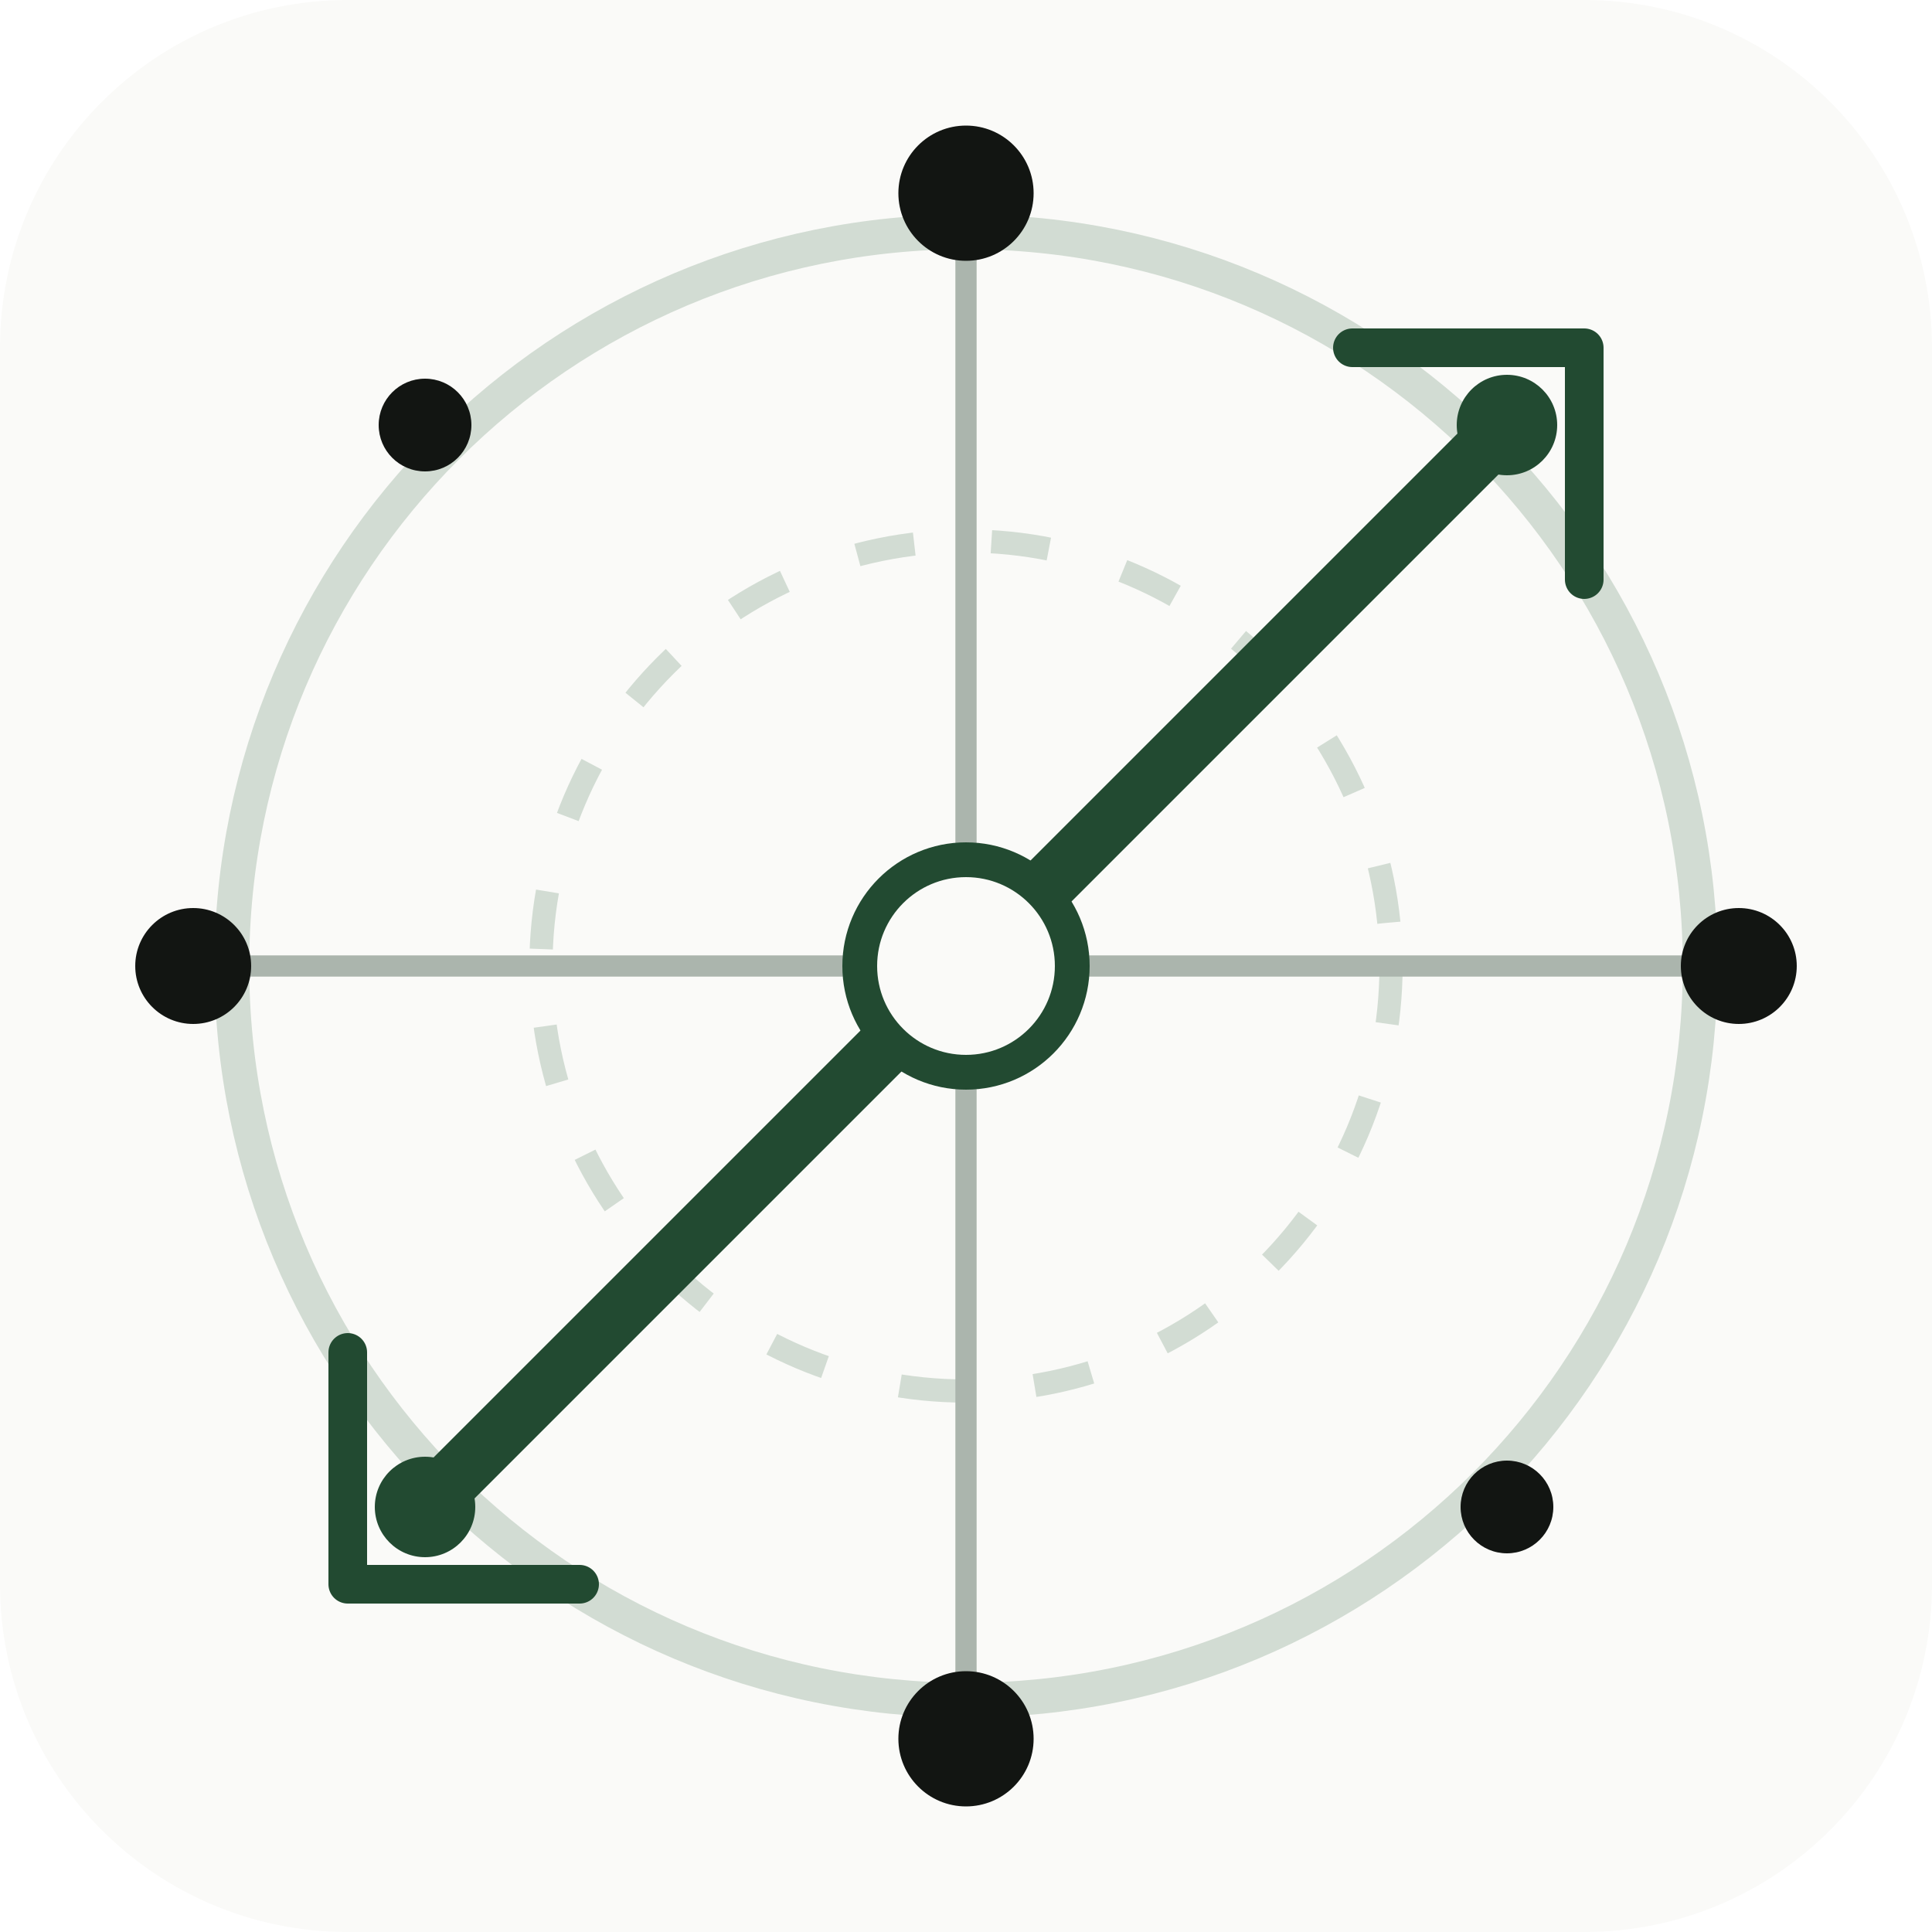
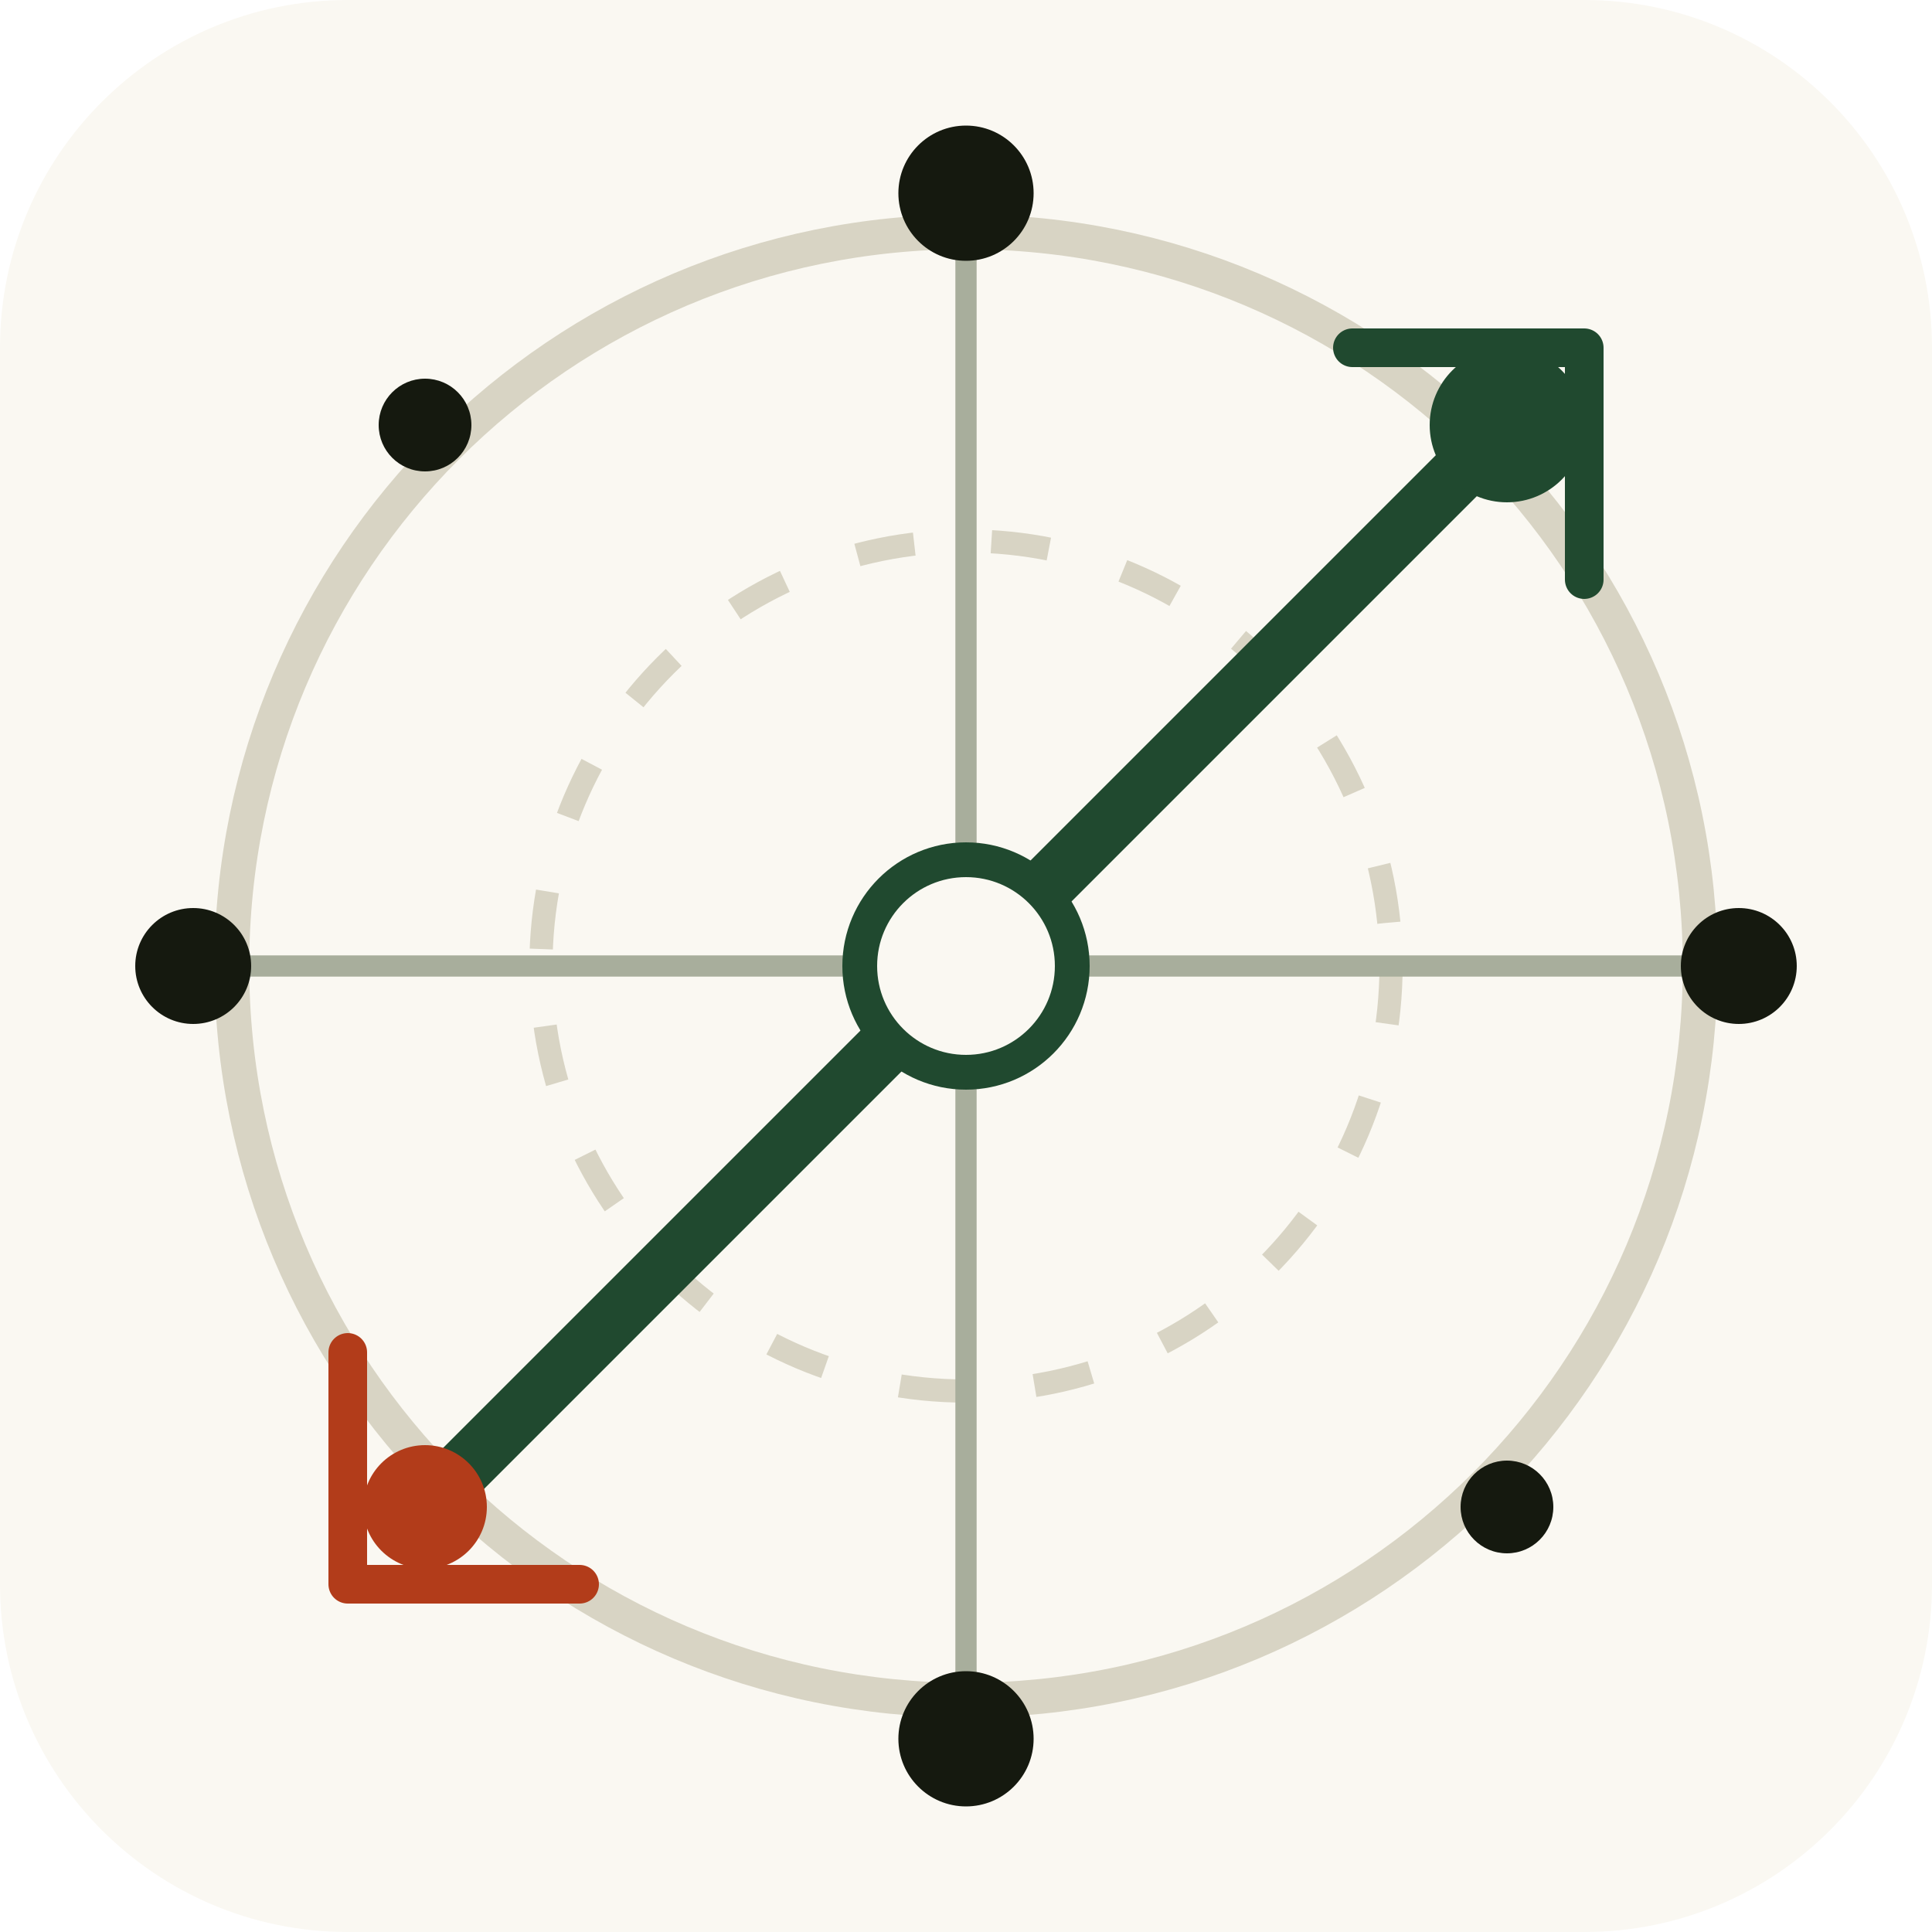
<svg xmlns="http://www.w3.org/2000/svg" viewBox="0 0 100 100" width="100" height="100" role="img" aria-label="TypeJung function-stack map mark">
-   <rect width="100" height="100" rx="18" fill="#FAFAF8" />
-   <circle cx="50" cy="50" r="38" fill="none" stroke="#D2DCD3" stroke-width="1.8" />
-   <circle cx="50" cy="50" r="22" fill="none" stroke="#D2DCD3" stroke-width="1.2" stroke-dasharray="3 4" />
-   <path d="M22 78L78 22" fill="none" stroke="#224A31" stroke-width="3" stroke-linecap="round" />
-   <path d="M50 10V90M10 50H90" fill="none" stroke="#ABB5AD" stroke-width="1.1" stroke-linecap="round" />
-   <circle cx="50" cy="50" r="5.5" fill="#FAFAF8" stroke="#224A31" stroke-width="1.8" />
-   <circle cx="50" cy="10" r="3.5" fill="#121512" />
-   <circle cx="78" cy="22" r="2.6" fill="#224A31" />
-   <circle cx="90" cy="50" r="3" fill="#121512" />
-   <circle cx="78" cy="78" r="2.4" fill="#121512" />
-   <circle cx="50" cy="90" r="3.5" fill="#121512" />
-   <circle cx="22" cy="78" r="2.6" fill="#224A31" />
-   <circle cx="10" cy="50" r="3" fill="#121512" />
-   <circle cx="22" cy="22" r="2.4" fill="#121512" />
-   <path d="M70 18L82 18L82 30" fill="none" stroke="#224A31" stroke-width="2" stroke-linecap="round" stroke-linejoin="round" />
-   <path d="M30 82L18 82L18 70" fill="none" stroke="#224A31" stroke-width="2" stroke-linecap="round" stroke-linejoin="round" />
+   <rect width="100" height="100" rx="18" fill="#FAF8F2" />
+   <circle cx="50" cy="50" r="38" fill="none" stroke="#D8D4C4" stroke-width="1.8" />
+   <circle cx="50" cy="50" r="22" fill="none" stroke="#D8D4C4" stroke-width="1.2" stroke-dasharray="3 4" />
+   <path d="M22 78L78 22" fill="none" stroke="#20492F" stroke-width="3" stroke-linecap="round" />
+   <path d="M50 10V90M10 50H90" fill="none" stroke="#A8AE9C" stroke-width="1.1" stroke-linecap="round" />
+   <circle cx="50" cy="50" r="5.5" fill="#FAF8F2" stroke="#20492F" stroke-width="1.8" />
+   <circle cx="50" cy="10" r="3.5" fill="#15190F" />
+   <circle cx="78" cy="22" r="4" fill="#20492F" />
+   <circle cx="90" cy="50" r="3" fill="#15190F" />
+   <circle cx="78" cy="78" r="2.4" fill="#15190F" />
+   <circle cx="50" cy="90" r="3.5" fill="#15190F" />
+   <circle cx="22" cy="78" r="3.2" fill="#B23C1A" />
+   <circle cx="10" cy="50" r="3" fill="#15190F" />
+   <circle cx="22" cy="22" r="2.4" fill="#15190F" />
+   <path d="M70 18L82 18L82 30" fill="none" stroke="#20492F" stroke-width="2" stroke-linecap="round" stroke-linejoin="round" />
+   <path d="M30 82L18 82L18 70" fill="none" stroke="#B23C1A" stroke-width="2" stroke-linecap="round" stroke-linejoin="round" />
</svg>
